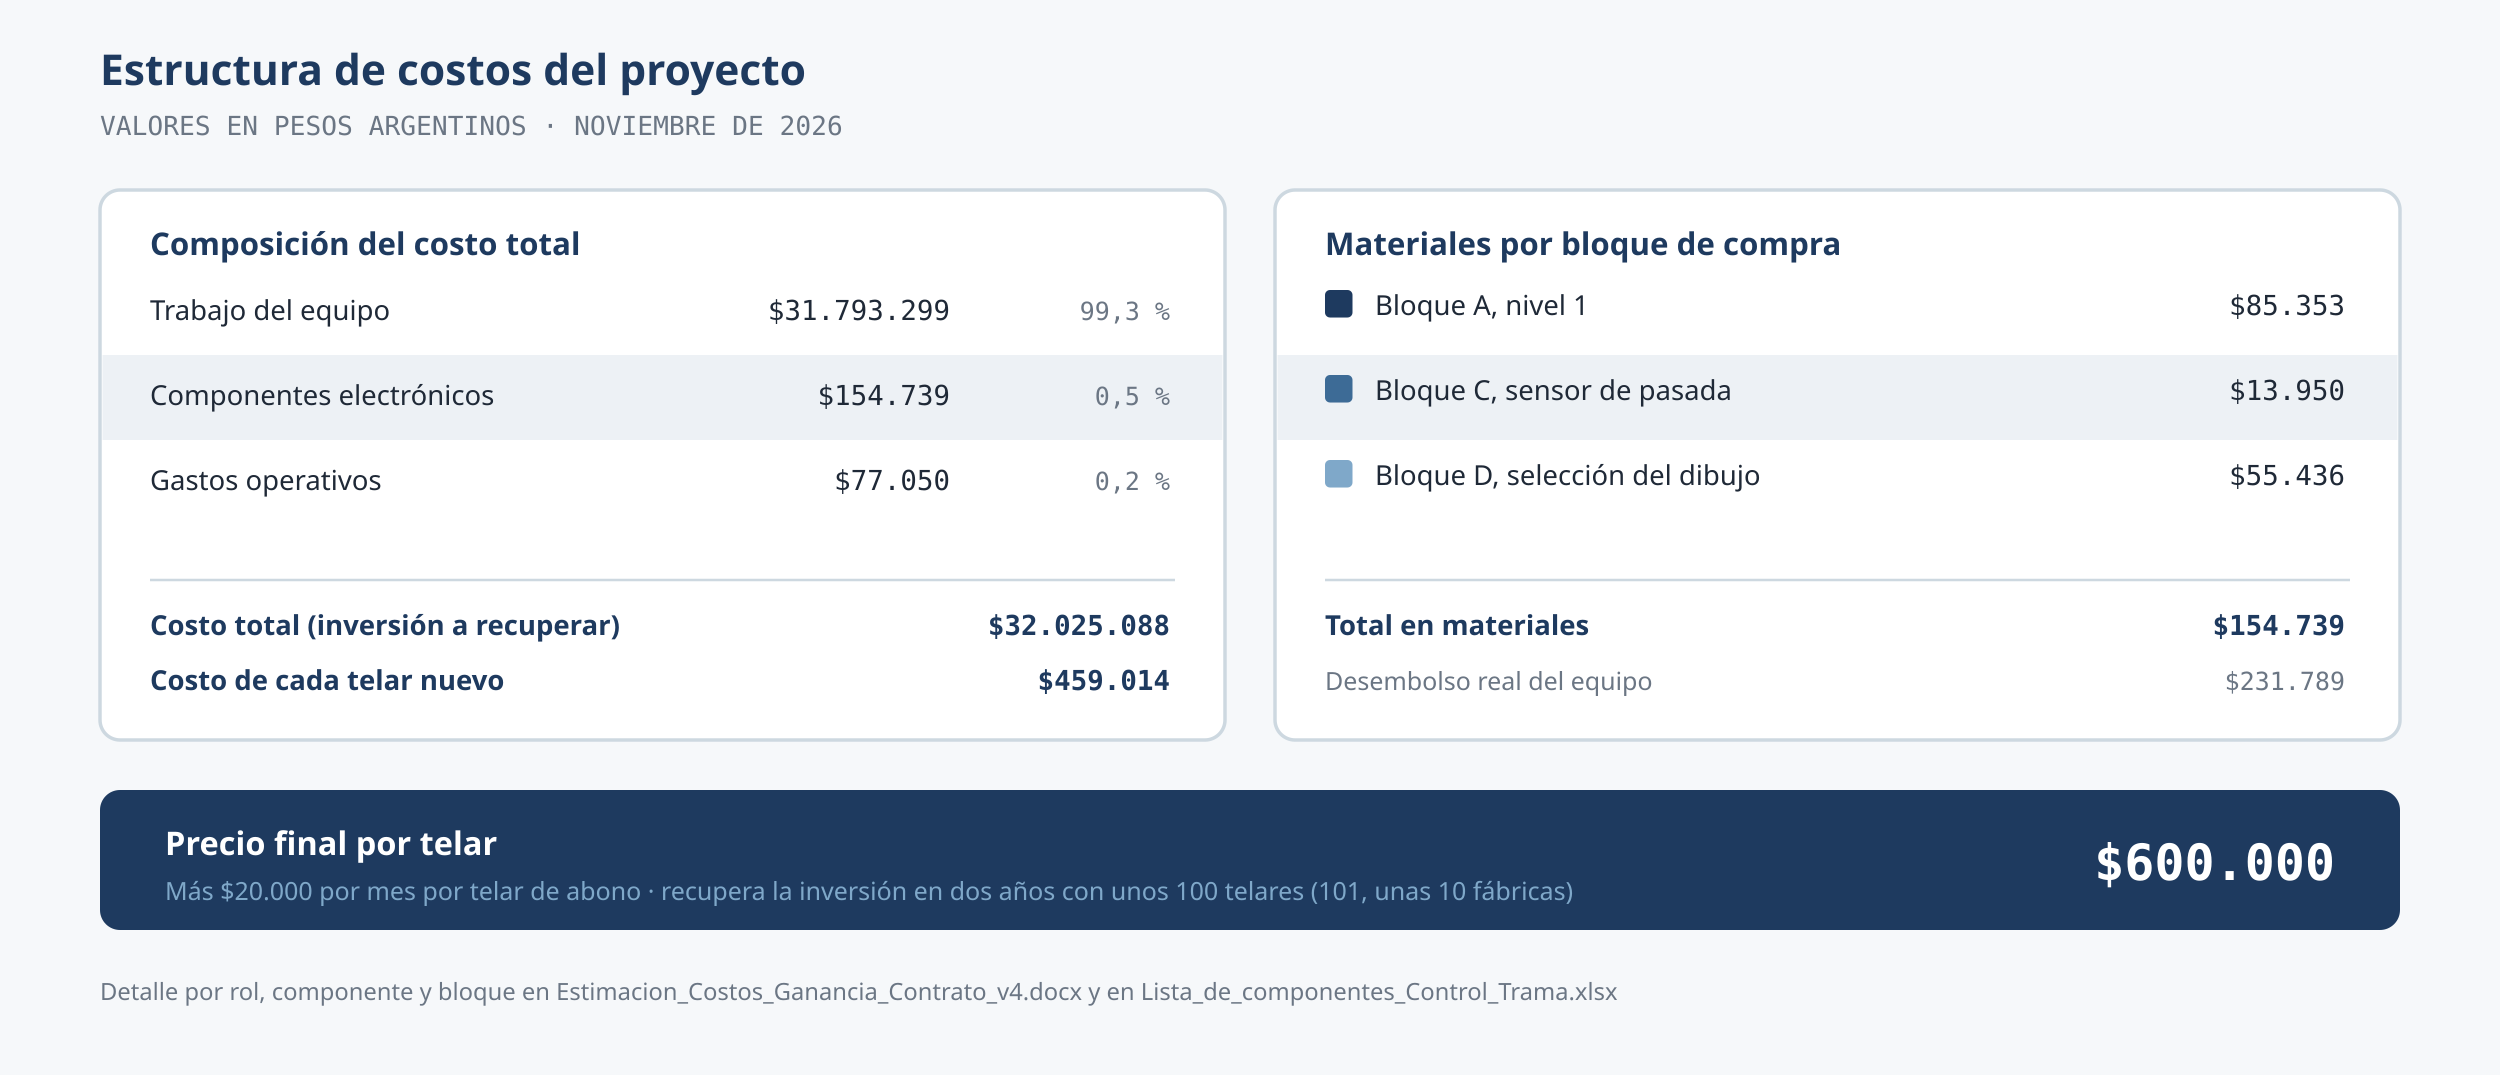
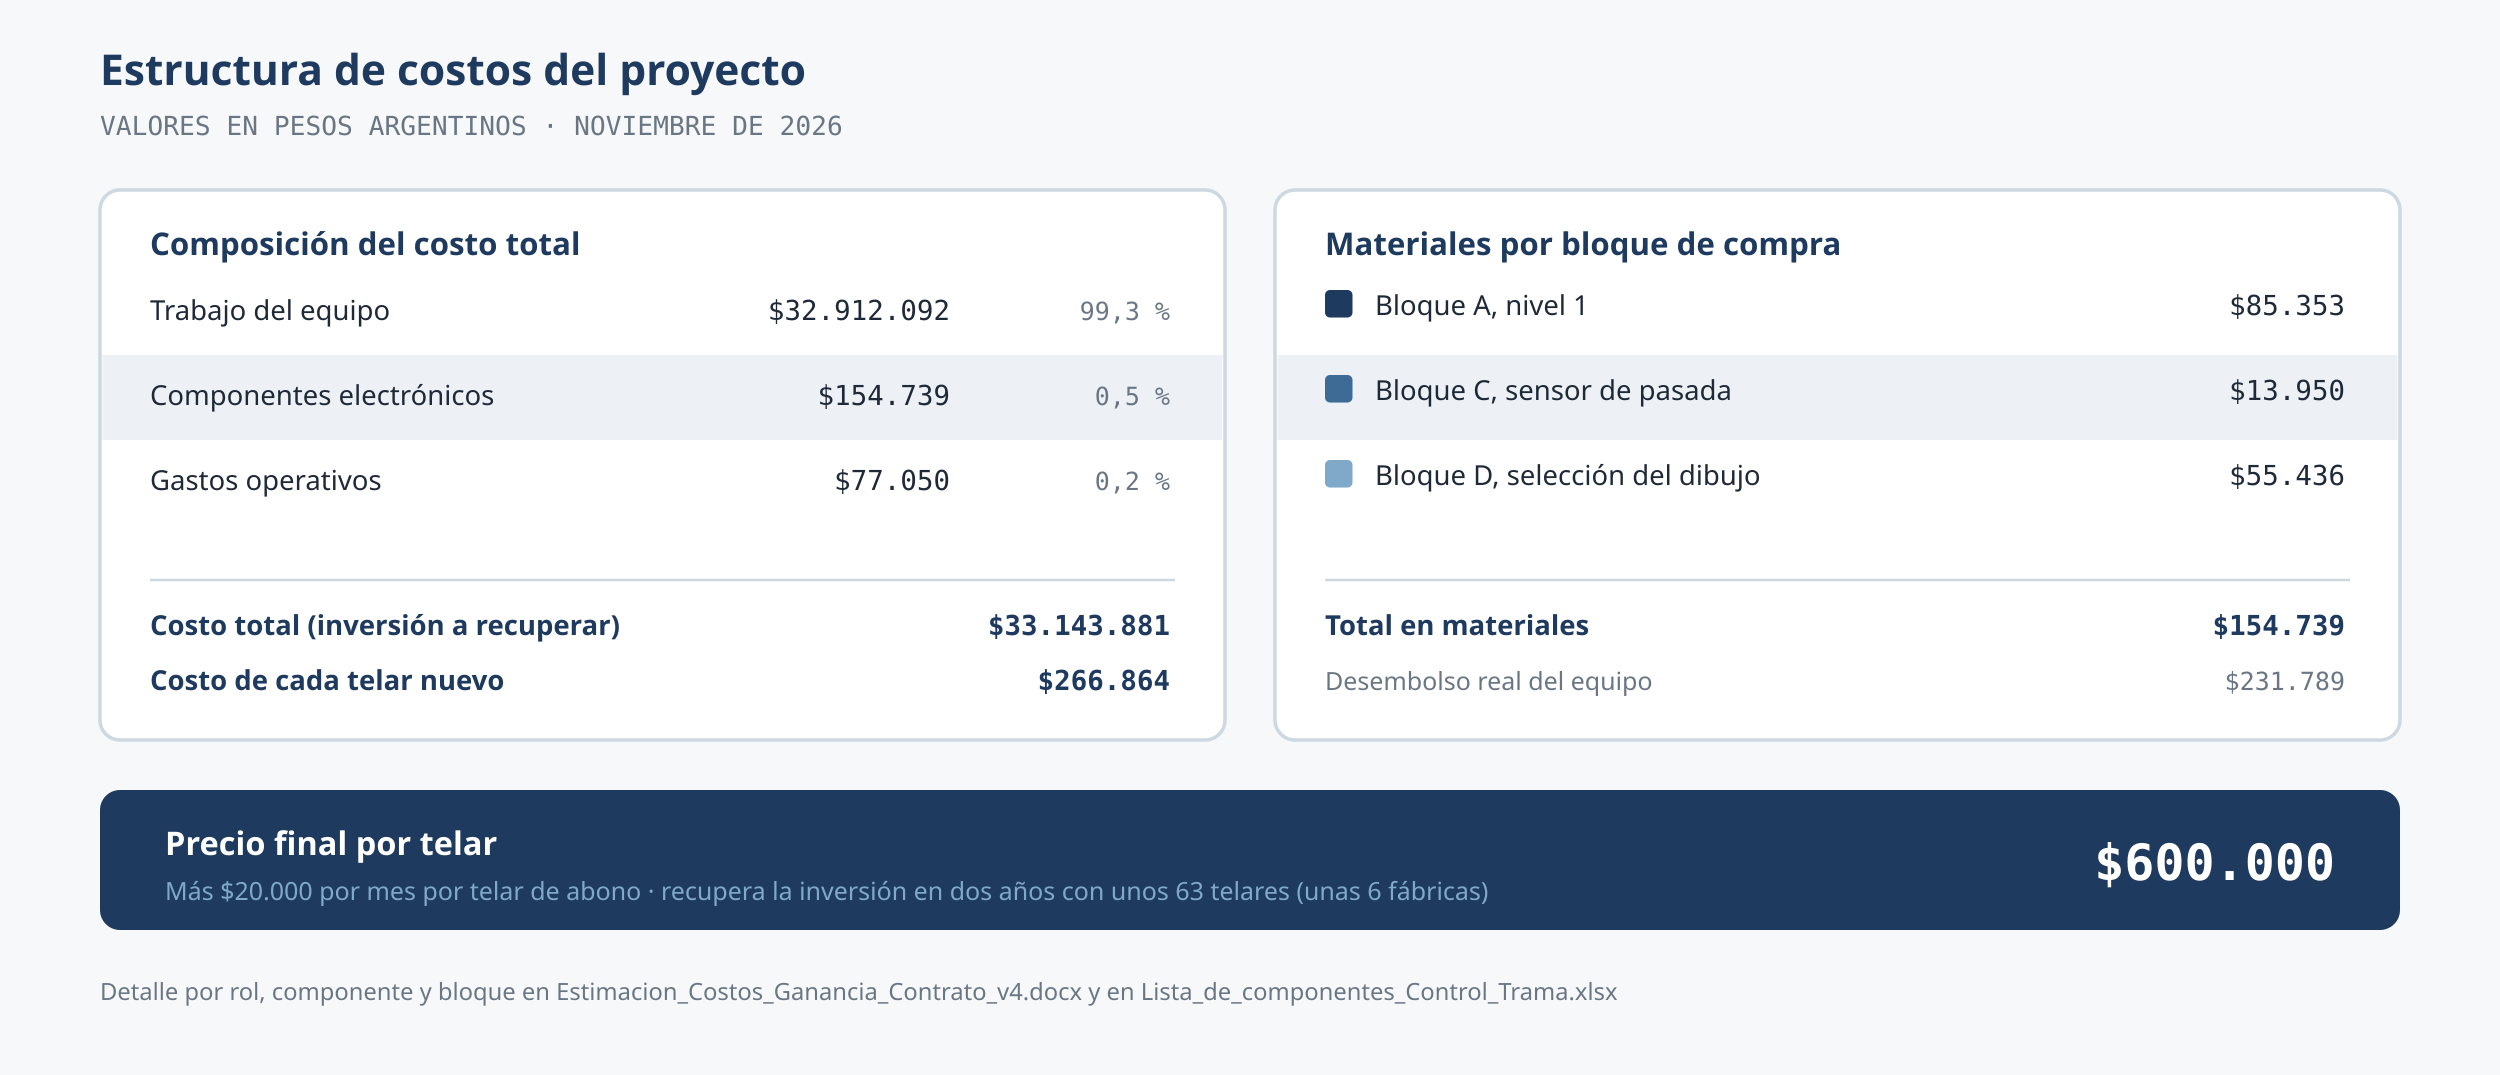
<svg xmlns="http://www.w3.org/2000/svg" viewBox="0 0 1000 430" font-family="IBM Plex Sans, system-ui, sans-serif">
  <rect width="1000" height="430" fill="#F6F8FA" />
  <text x="40" y="34" font-size="17" font-weight="600" fill="#1E3A5F" font-family="Questrial, sans-serif">Estructura de costos del proyecto</text>
  <text x="40" y="54" font-size="10.5" fill="#6B7684" font-family="IBM Plex Mono, ui-monospace, monospace">VALORES EN PESOS ARGENTINOS · NOVIEMBRE DE 2026</text>
  <rect x="40" y="76" width="450" height="220" rx="8" fill="#FFFFFF" stroke="#CDD8E0" stroke-width="1.4" />
  <text x="60" y="102" font-size="12.5" font-weight="600" fill="#1E3A5F" font-family="Questrial, sans-serif">Composición del costo total</text>
  <text x="60" y="128" font-size="11" fill="#1F2937">Trabajo del equipo</text>
-   <text x="380" y="128" font-size="11" fill="#1F2937" text-anchor="end" font-family="IBM Plex Mono, ui-monospace, monospace">$31.793.299</text>
+   <text x="380" y="128" font-size="11" fill="#1F2937" text-anchor="end" font-family="IBM Plex Mono, ui-monospace, monospace">$32.912.092</text>
  <text x="468" y="128" font-size="10" fill="#6B7684" text-anchor="end" font-family="IBM Plex Mono, ui-monospace, monospace">99,3 %</text>
  <rect x="41" y="142" width="448" height="34" fill="#EDF1F5" />
  <text x="60" y="162" font-size="11" fill="#1F2937">Componentes electrónicos</text>
  <text x="380" y="162" font-size="11" fill="#1F2937" text-anchor="end" font-family="IBM Plex Mono, ui-monospace, monospace">$154.739</text>
  <text x="468" y="162" font-size="10" fill="#6B7684" text-anchor="end" font-family="IBM Plex Mono, ui-monospace, monospace">0,5 %</text>
  <text x="60" y="196" font-size="11" fill="#1F2937">Gastos operativos</text>
  <text x="380" y="196" font-size="11" fill="#1F2937" text-anchor="end" font-family="IBM Plex Mono, ui-monospace, monospace">$77.050</text>
  <text x="468" y="196" font-size="10" fill="#6B7684" text-anchor="end" font-family="IBM Plex Mono, ui-monospace, monospace">0,2 %</text>
  <line x1="60" y1="232" x2="470" y2="232" stroke="#CDD8E0" />
  <text x="60" y="254" font-size="11" font-weight="600" fill="#1E3A5F">Costo total (inversión a recuperar)</text>
-   <text x="468" y="254" font-size="11" font-weight="600" fill="#1E3A5F" text-anchor="end" font-family="IBM Plex Mono, ui-monospace, monospace">$32.025.088</text>
+   <text x="468" y="254" font-size="11" font-weight="600" fill="#1E3A5F" text-anchor="end" font-family="IBM Plex Mono, ui-monospace, monospace">$33.143.881</text>
  <text x="60" y="276" font-size="11" font-weight="600" fill="#1E3A5F">Costo de cada telar nuevo</text>
-   <text x="468" y="276" font-size="11" font-weight="600" fill="#1E3A5F" text-anchor="end" font-family="IBM Plex Mono, ui-monospace, monospace">$459.014</text>
+   <text x="468" y="276" font-size="11" font-weight="600" fill="#1E3A5F" text-anchor="end" font-family="IBM Plex Mono, ui-monospace, monospace">$266.864</text>
  <rect x="510" y="76" width="450" height="220" rx="8" fill="#FFFFFF" stroke="#CDD8E0" stroke-width="1.4" />
  <text x="530" y="102" font-size="12.5" font-weight="600" fill="#1E3A5F" font-family="Questrial, sans-serif">Materiales por bloque de compra</text>
  <rect x="530" y="116" width="11" height="11" rx="2" fill="#1E3A5F" />
  <text x="550" y="126" font-size="11" fill="#1F2937">Bloque A, nivel 1</text>
  <text x="938" y="126" font-size="11" fill="#1F2937" text-anchor="end" font-family="IBM Plex Mono, ui-monospace, monospace">$85.353</text>
  <rect x="511" y="142" width="448" height="34" fill="#EDF1F5" />
  <rect x="530" y="150" width="11" height="11" rx="2" fill="#3D6B96" />
  <text x="550" y="160" font-size="11" fill="#1F2937">Bloque C, sensor de pasada</text>
  <text x="938" y="160" font-size="11" fill="#1F2937" text-anchor="end" font-family="IBM Plex Mono, ui-monospace, monospace">$13.950</text>
  <rect x="530" y="184" width="11" height="11" rx="2" fill="#7FA8C9" />
  <text x="550" y="194" font-size="11" fill="#1F2937">Bloque D, selección del dibujo</text>
  <text x="938" y="194" font-size="11" fill="#1F2937" text-anchor="end" font-family="IBM Plex Mono, ui-monospace, monospace">$55.436</text>
  <line x1="530" y1="232" x2="940" y2="232" stroke="#CDD8E0" />
  <text x="530" y="254" font-size="11" font-weight="600" fill="#1E3A5F">Total en materiales</text>
  <text x="938" y="254" font-size="11" font-weight="600" fill="#1E3A5F" text-anchor="end" font-family="IBM Plex Mono, ui-monospace, monospace">$154.739</text>
  <text x="530" y="276" font-size="10" fill="#6B7684">Desembolso real del equipo</text>
  <text x="938" y="276" font-size="10" fill="#6B7684" text-anchor="end" font-family="IBM Plex Mono, ui-monospace, monospace">$231.789</text>
  <rect x="40" y="316" width="920" height="56" rx="8" fill="#1E3A5F" />
  <text x="66" y="342" font-size="13" font-weight="600" fill="#FFFFFF" font-family="Questrial, sans-serif">Precio final por telar</text>
-   <text x="66" y="360" font-size="10" fill="#7FA8C9">Más $20.000 por mes por telar de abono · recupera la inversión en dos años con unos 100 telares (101, unas 10 fábricas)</text>
+   <text x="66" y="360" font-size="10" fill="#7FA8C9">Más $20.000 por mes por telar de abono · recupera la inversión en dos años con unos 63 telares (unas 6 fábricas)</text>
  <text x="934" y="352" font-size="20" font-weight="600" fill="#FFFFFF" text-anchor="end" font-family="IBM Plex Mono, ui-monospace, monospace">$600.000</text>
  <text x="40" y="400" font-size="9.5" fill="#6B7684">Detalle por rol, componente y bloque en Estimacion_Costos_Ganancia_Contrato_v4.docx y en Lista_de_componentes_Control_Trama.xlsx</text>
</svg>
